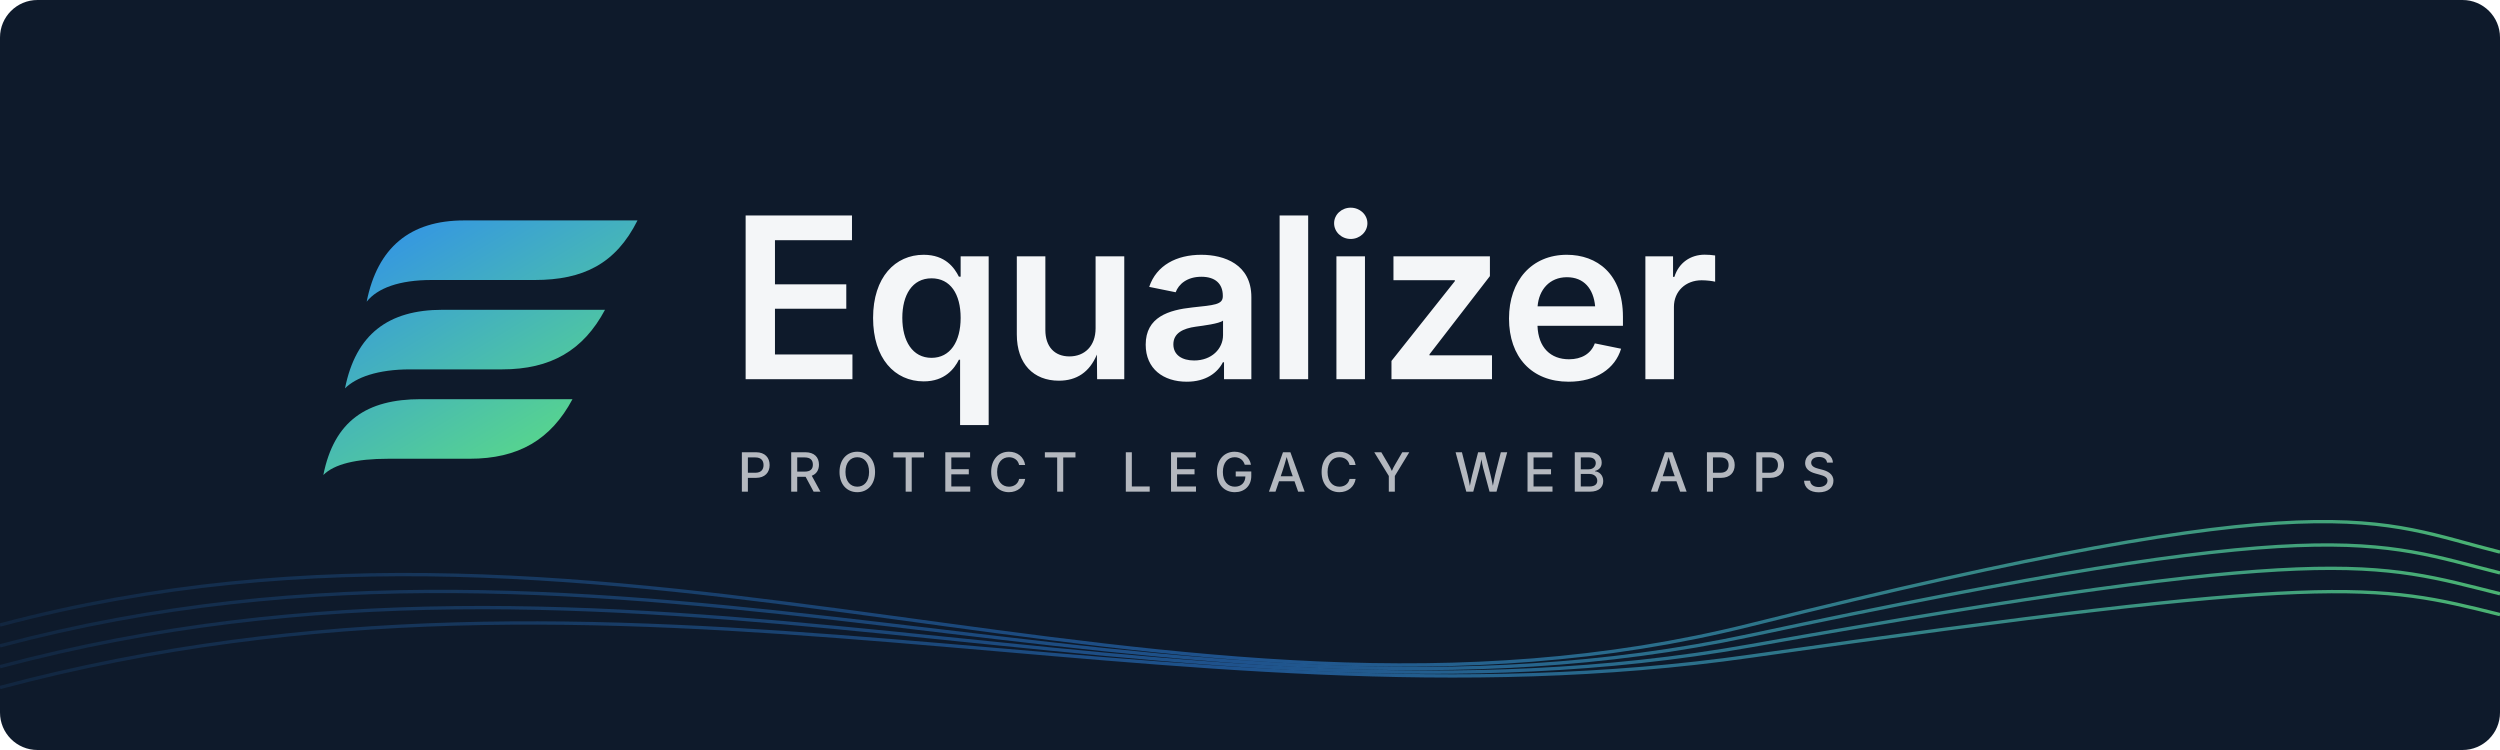
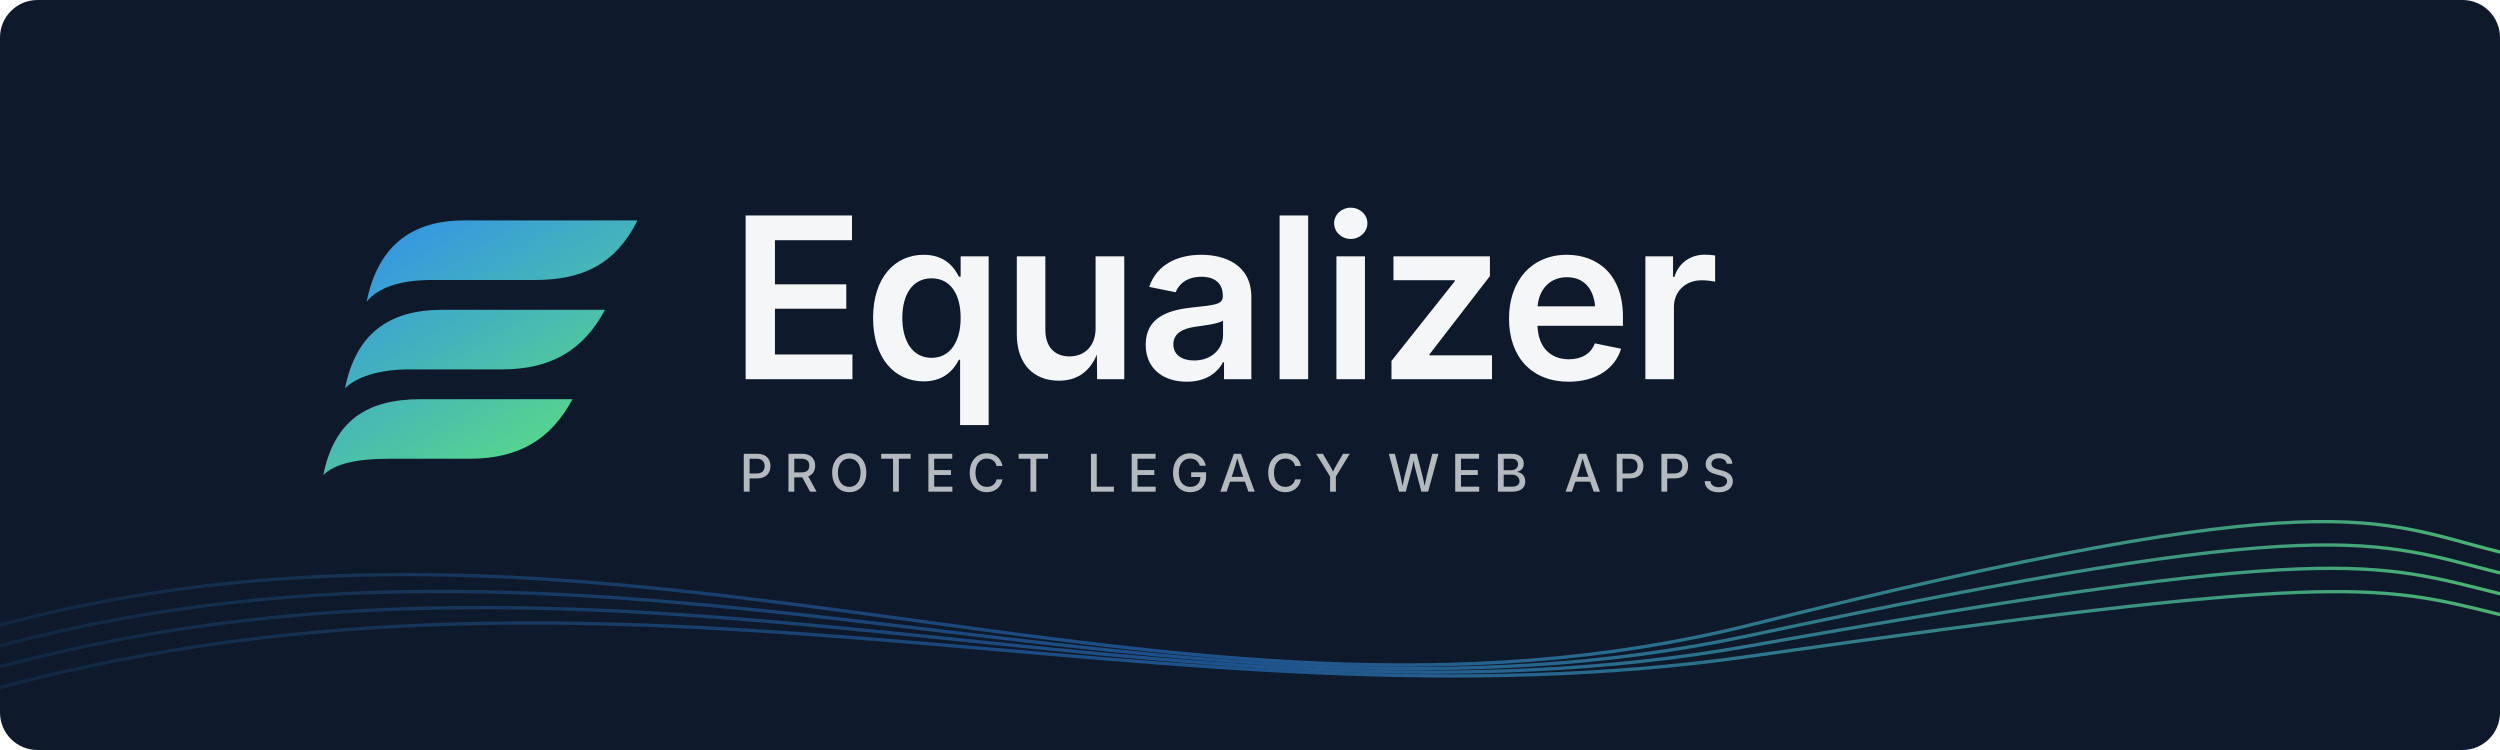
<svg xmlns="http://www.w3.org/2000/svg" viewBox="0 0 1200 360" width="1200" height="360">
  <defs>
    <linearGradient id="m" x1="8" y1="0" x2="40" y2="53" gradientUnits="userSpaceOnUse">
      <stop offset="0" stop-color="#2F8CF0" />
      <stop offset="1" stop-color="#5BDC84" />
    </linearGradient>
    <linearGradient id="w" x1="0" x2="1">
      <stop offset="0" stop-color="#2F8CF0" stop-opacity="0.1" />
      <stop offset="0.5" stop-color="#2F8CF0" stop-opacity="0.5" />
      <stop offset="1" stop-color="#5BDC84" stop-opacity="0.8" />
    </linearGradient>
  </defs>
  <rect width="1200" height="360" rx="18" fill="#0E1A2B" />
  <path d="M0 300 C300 220 560 370.0 840 300.0 S1140 250 1200 265" fill="none" stroke="url(#w)" stroke-width="1.6" />
  <path d="M0 310 C300 230 560 365.0 840 305.0 S1140 260 1200 275" fill="none" stroke="url(#w)" stroke-width="1.6" />
  <path d="M0 320 C300 240 560 360.0 840 310.0 S1140 270 1200 285" fill="none" stroke="url(#w)" stroke-width="1.6" />
  <path d="M0 330 C300 250 560 355.0 840 315.0 S1140 280 1200 295" fill="none" stroke="url(#w)" stroke-width="1.6" />
  <g transform="translate(150 98) scale(2.6)" fill="url(#m)">
    <path d="M10 18C12 8 18 3 28 3L60 3C56 11 50 14 41 14L22 14C16 14 12 15.5 10 18Z" />
    <path d="M6 34C8 24 14 19.5 24 19.5L54 19.5C50 27 44 30.5 35 30.5L18 30.5C12 30.5 8 32 6 34Z" />
    <path d="M2 50C4 40 10 36 20 36L48 36C44 43.5 38 47 29 47L14 47C8 47 4 48 2 50Z" />
  </g>
  <text x="350" y="182" fill="#F4F6F8" font-family="'Public Sans','Inter','Segoe UI',Helvetica,Arial,sans-serif" font-size="108" font-weight="600" letter-spacing="-1">Equalizer</text>
-   <text x="354" y="236" fill="#F4F6F8" fill-opacity="0.72" font-family="'Public Sans','Inter','Segoe UI',Helvetica,Arial,sans-serif" font-size="26" font-weight="500" letter-spacing="7">PROTECT LEGACY WEB APPS</text>
+   <text x="355" y="236" fill="#F4F6F8" fill-opacity="0.72" font-family="'Public Sans','Inter','Segoe UI',Helvetica,Arial,sans-serif" font-size="25" font-weight="500" letter-spacing="5.41">PROTECT LEGACY WEB APPS</text>
</svg>
